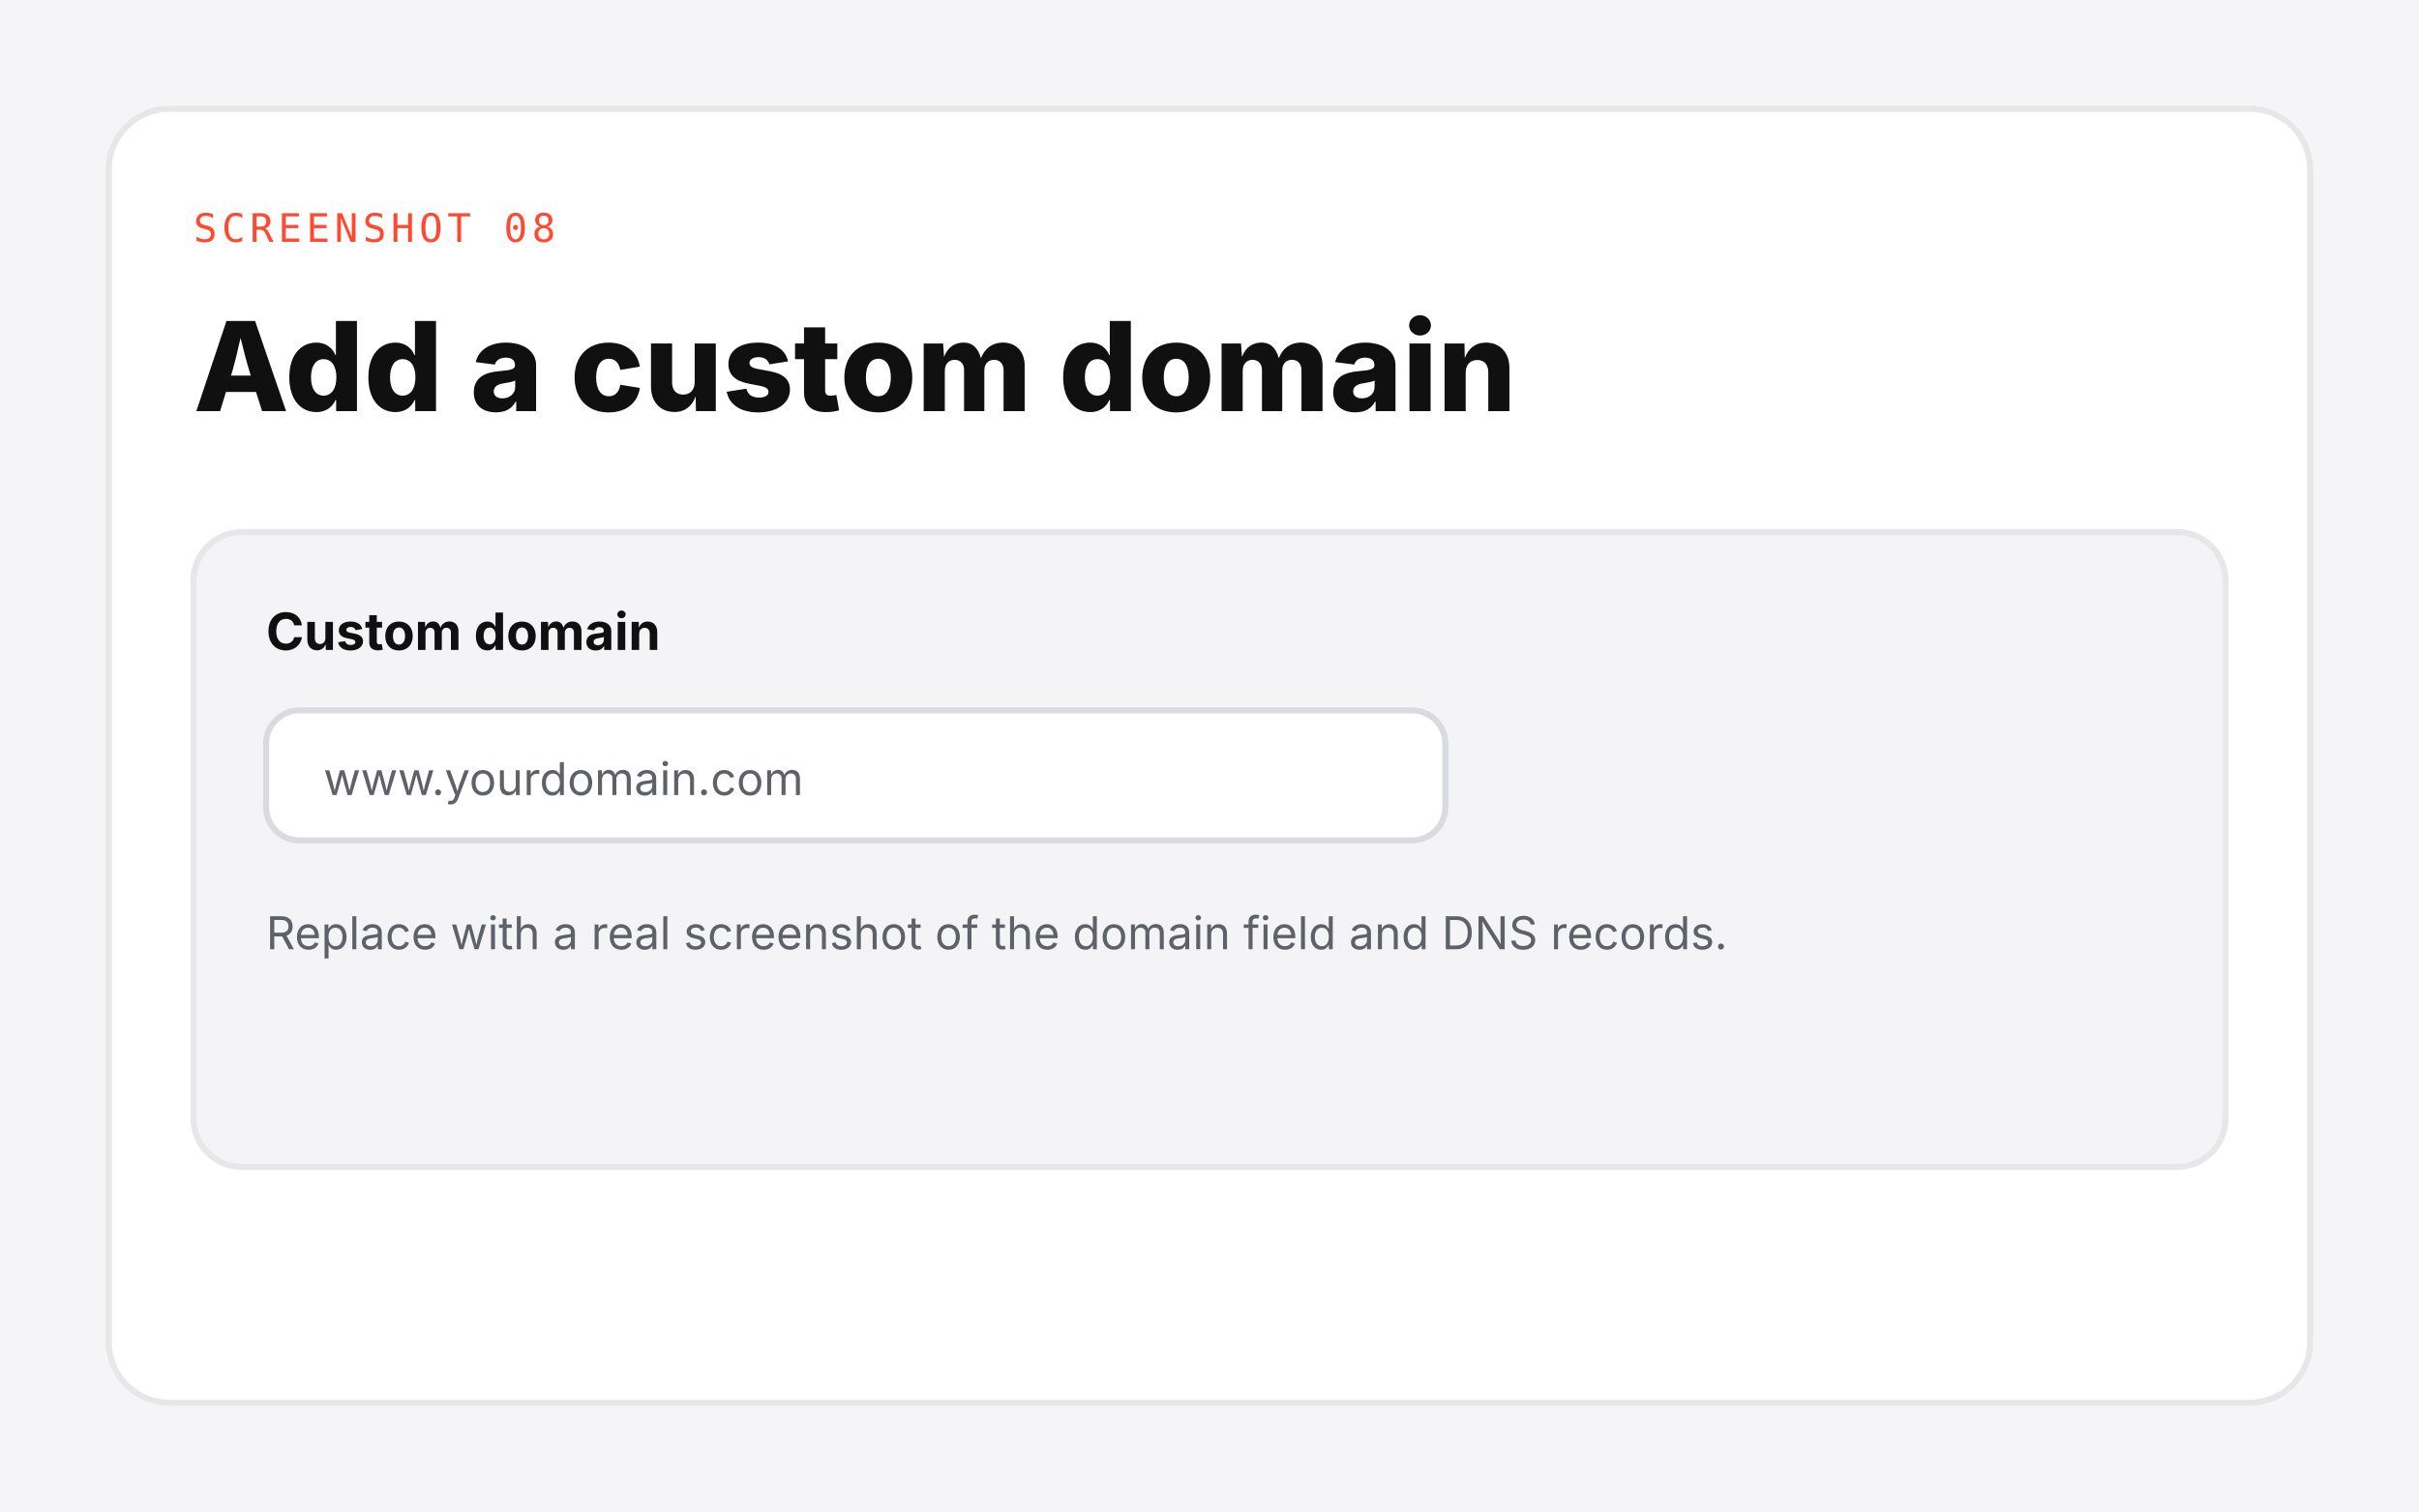
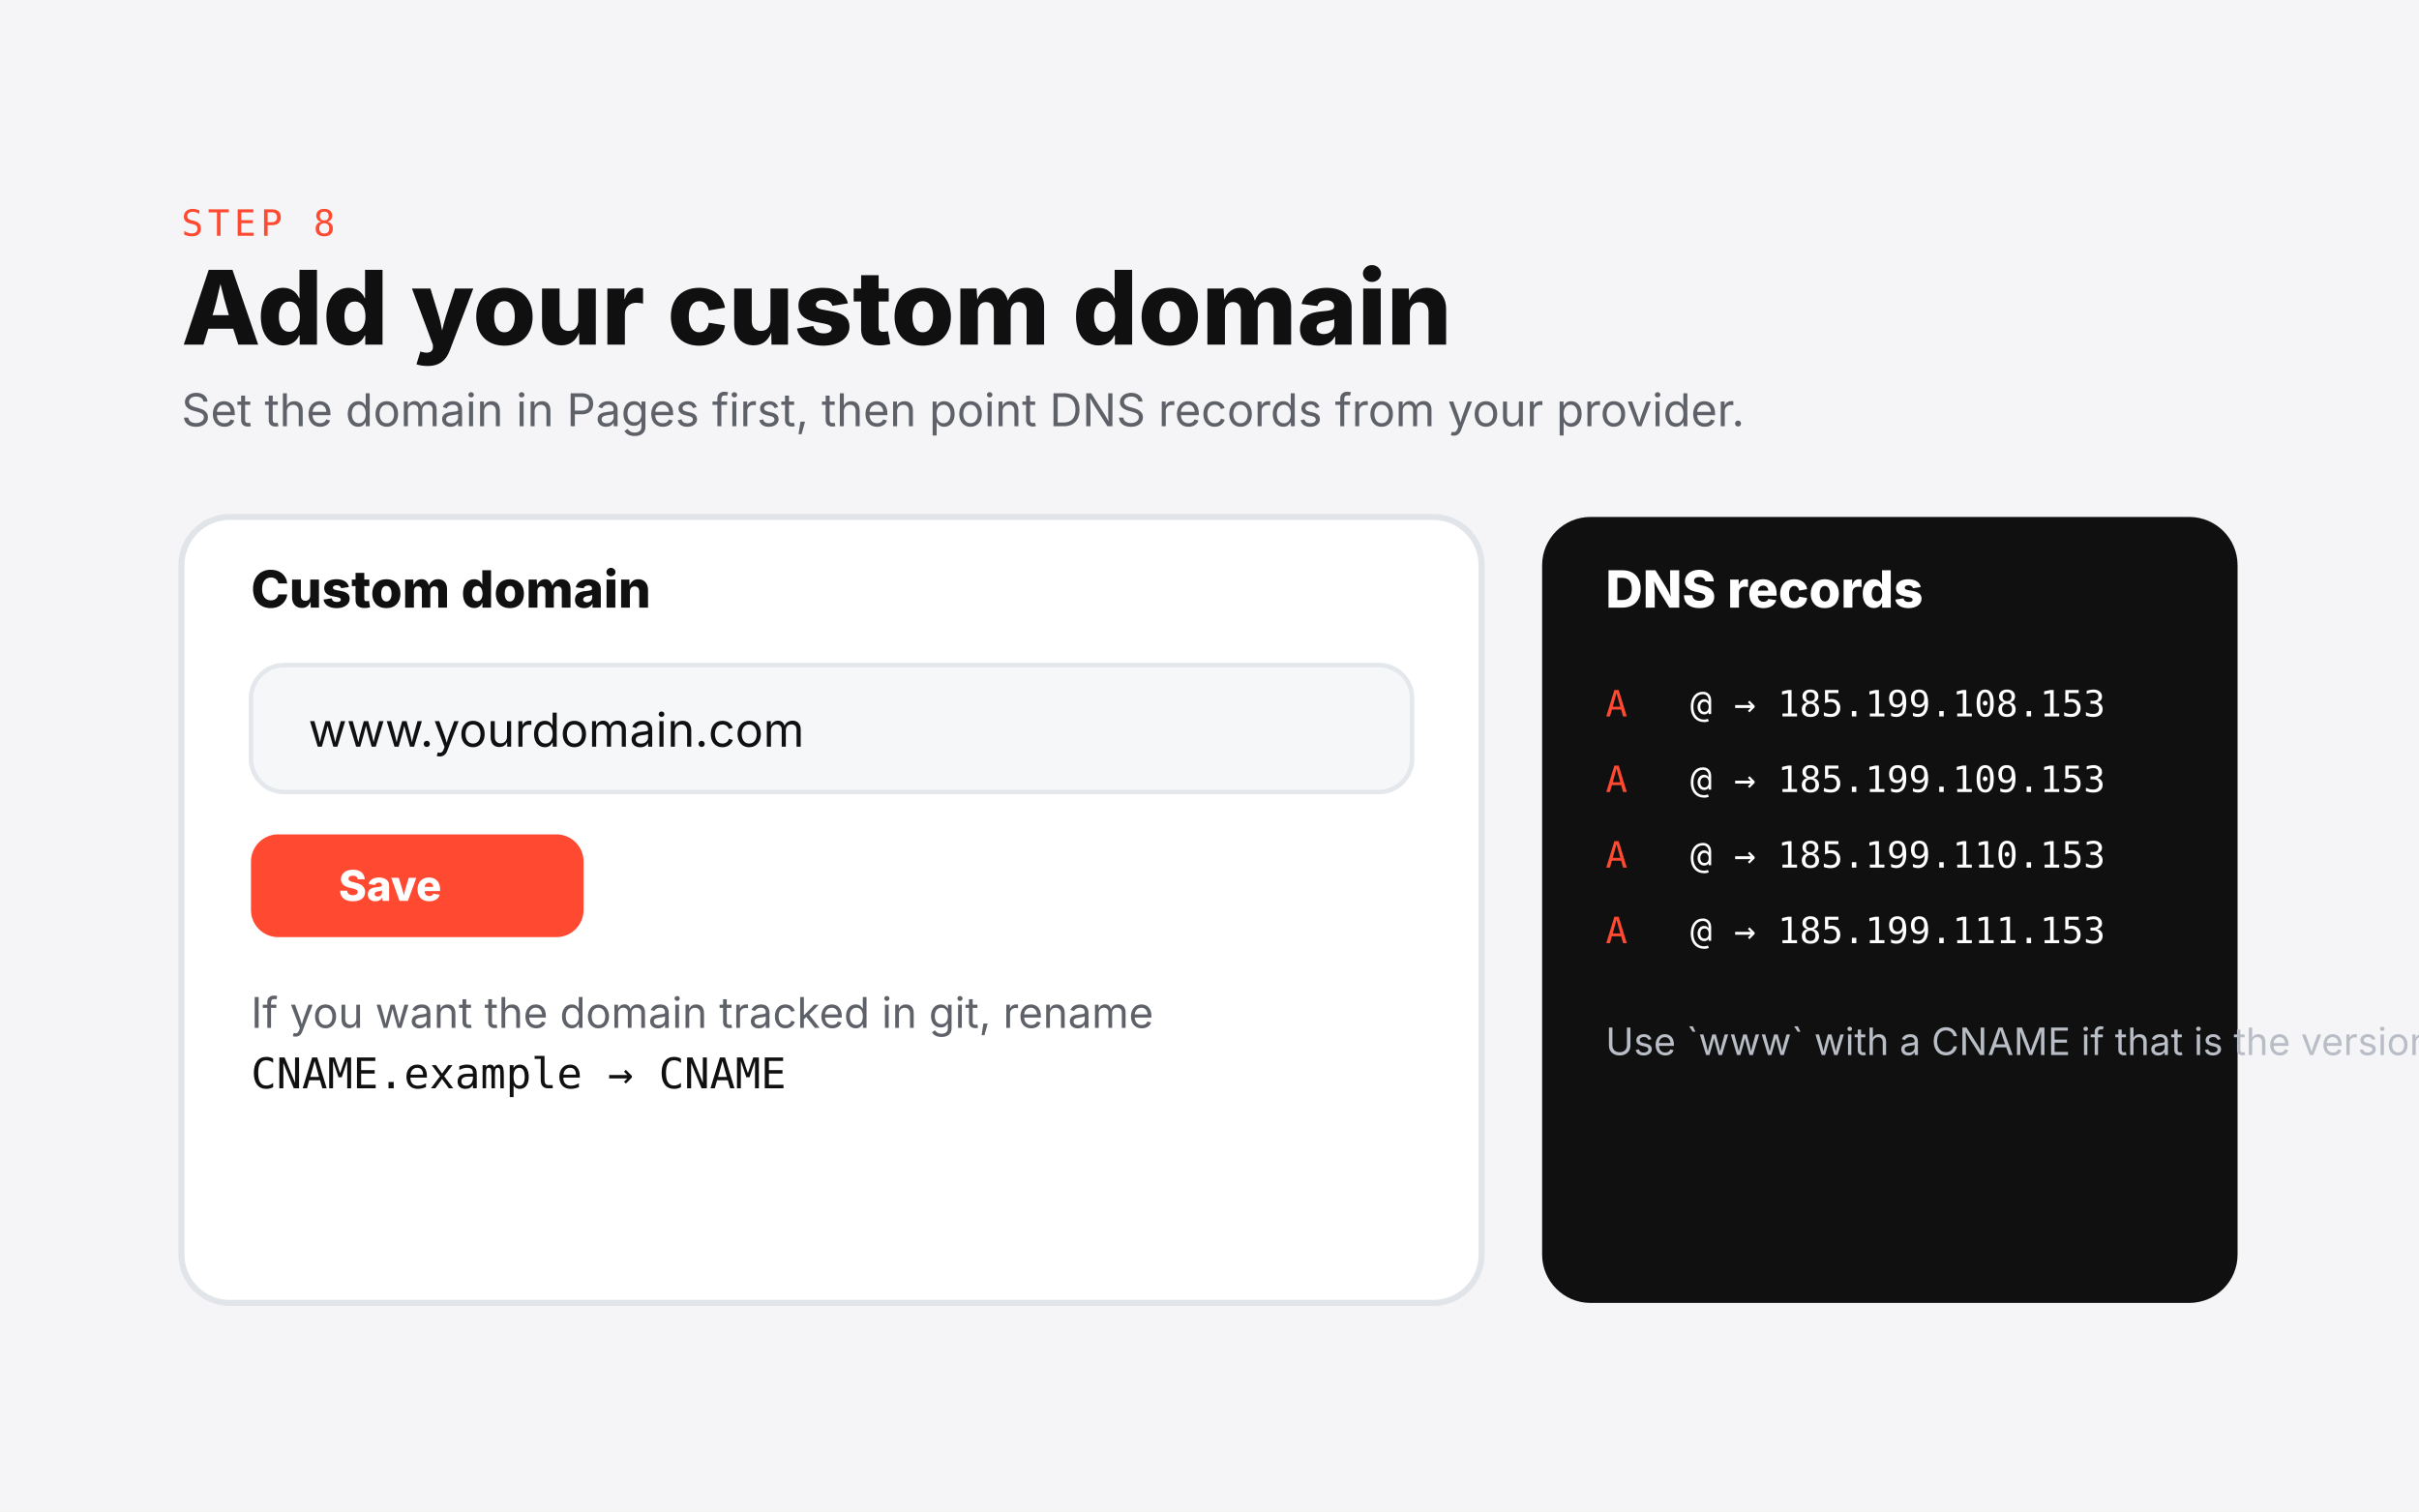
<svg xmlns="http://www.w3.org/2000/svg" width="1600" height="1000" viewBox="0 0 1600 1000" fill="none">
  <rect width="1600" height="1000" fill="#F5F5F7" />
-   <rect x="72" y="72" width="1456" height="856" rx="40" fill="#FFFFFF" stroke="#E7E7EA" stroke-width="4" />
-   <text x="128" y="160" fill="#FF4931" font-family="JetBrains Mono, monospace" font-size="26" letter-spacing="3">SCREENSHOT 08</text>
-   <text x="128" y="272" fill="#101010" font-family="Inter, Arial, sans-serif" font-size="82" font-weight="800">Add a custom domain</text>
-   <rect x="128" y="352" width="1344" height="420" rx="32" fill="#F4F4F6" stroke="#E7E7EA" stroke-width="4" />
-   <text x="176" y="430" fill="#101010" font-family="Inter, Arial, sans-serif" font-size="34" font-weight="700">Custom domain</text>
-   <rect x="176" y="470" width="780" height="86" rx="22" fill="#FFFFFF" stroke="#DADBE0" stroke-width="4" />
-   <text x="214" y="526" fill="#5E6168" font-family="Inter, Arial, sans-serif" font-size="30">www.yourdomain.com</text>
-   <text x="176" y="628" fill="#5E6168" font-family="Inter, Arial, sans-serif" font-size="30">Replace with a real screenshot of the domain field and DNS records.</text>
+   <text x="120" y="156" fill="#FF4931" font-family="JetBrains Mono, monospace" font-size="24" letter-spacing="3">STEP 8</text>
+   <text x="120" y="228" fill="#101010" font-family="Inter, Arial, sans-serif" font-size="68" font-weight="800">Add your custom domain</text>
+   <text x="120" y="282" fill="#5E6168" font-family="Inter, Arial, sans-serif" font-size="30">Set the domain in Pages first, then point DNS records from your provider.</text>
+   <rect x="120" y="342" width="860" height="520" rx="32" fill="#FFFFFF" stroke="#E1E4E8" stroke-width="4" />
+   <text x="166" y="402" fill="#101010" font-family="Inter, Arial, sans-serif" font-size="34" font-weight="800">Custom domain</text>
+   <rect x="166" y="440" width="768" height="84" rx="22" fill="#F6F7F9" stroke="#E4E7EC" stroke-width="3" />
+   <text x="204" y="494" fill="#101010" font-family="Inter, Arial, sans-serif" font-size="31">www.yourdomain.com</text>
+   <rect x="166" y="552" width="220" height="68" rx="18" fill="#FF4931" />
+   <text x="224" y="596" fill="#FFFFFF" font-family="Inter, Arial, sans-serif" font-size="28" font-weight="800">Save</text>
+   <text x="166" y="680" fill="#5E6168" font-family="Inter, Arial, sans-serif" font-size="28">If you want the domain tracked in git, rename</text>
+   <text x="166" y="720" fill="#101010" font-family="JetBrains Mono, monospace" font-size="28">CNAME.example → CNAME</text>
+   <rect x="1020" y="342" width="460" height="520" rx="32" fill="#101010" />
+   <text x="1062" y="402" fill="#FFFFFF" font-family="Inter, Arial, sans-serif" font-size="34" font-weight="800">DNS records</text>
+   <text x="1062" y="474" fill="#FF4931" font-family="JetBrains Mono, monospace" font-size="24">A</text>
+   <text x="1118" y="474" fill="#FFFFFF" font-family="JetBrains Mono, monospace" font-size="24">@ → 185.199.108.153</text>
+   <text x="1062" y="524" fill="#FF4931" font-family="JetBrains Mono, monospace" font-size="24">A</text>
+   <text x="1118" y="524" fill="#FFFFFF" font-family="JetBrains Mono, monospace" font-size="24">@ → 185.199.109.153</text>
+   <text x="1062" y="574" fill="#FF4931" font-family="JetBrains Mono, monospace" font-size="24">A</text>
+   <text x="1118" y="574" fill="#FFFFFF" font-family="JetBrains Mono, monospace" font-size="24">@ → 185.199.110.153</text>
+   <text x="1062" y="624" fill="#FF4931" font-family="JetBrains Mono, monospace" font-size="24">A</text>
+   <text x="1118" y="624" fill="#FFFFFF" font-family="JetBrains Mono, monospace" font-size="24">@ → 185.199.111.153</text>
+   <text x="1062" y="698" fill="#B8BDC6" font-family="Inter, Arial, sans-serif" font-size="25">Use `www` with a CNAME if that is the version you want to keep canonical.</text>
</svg>
